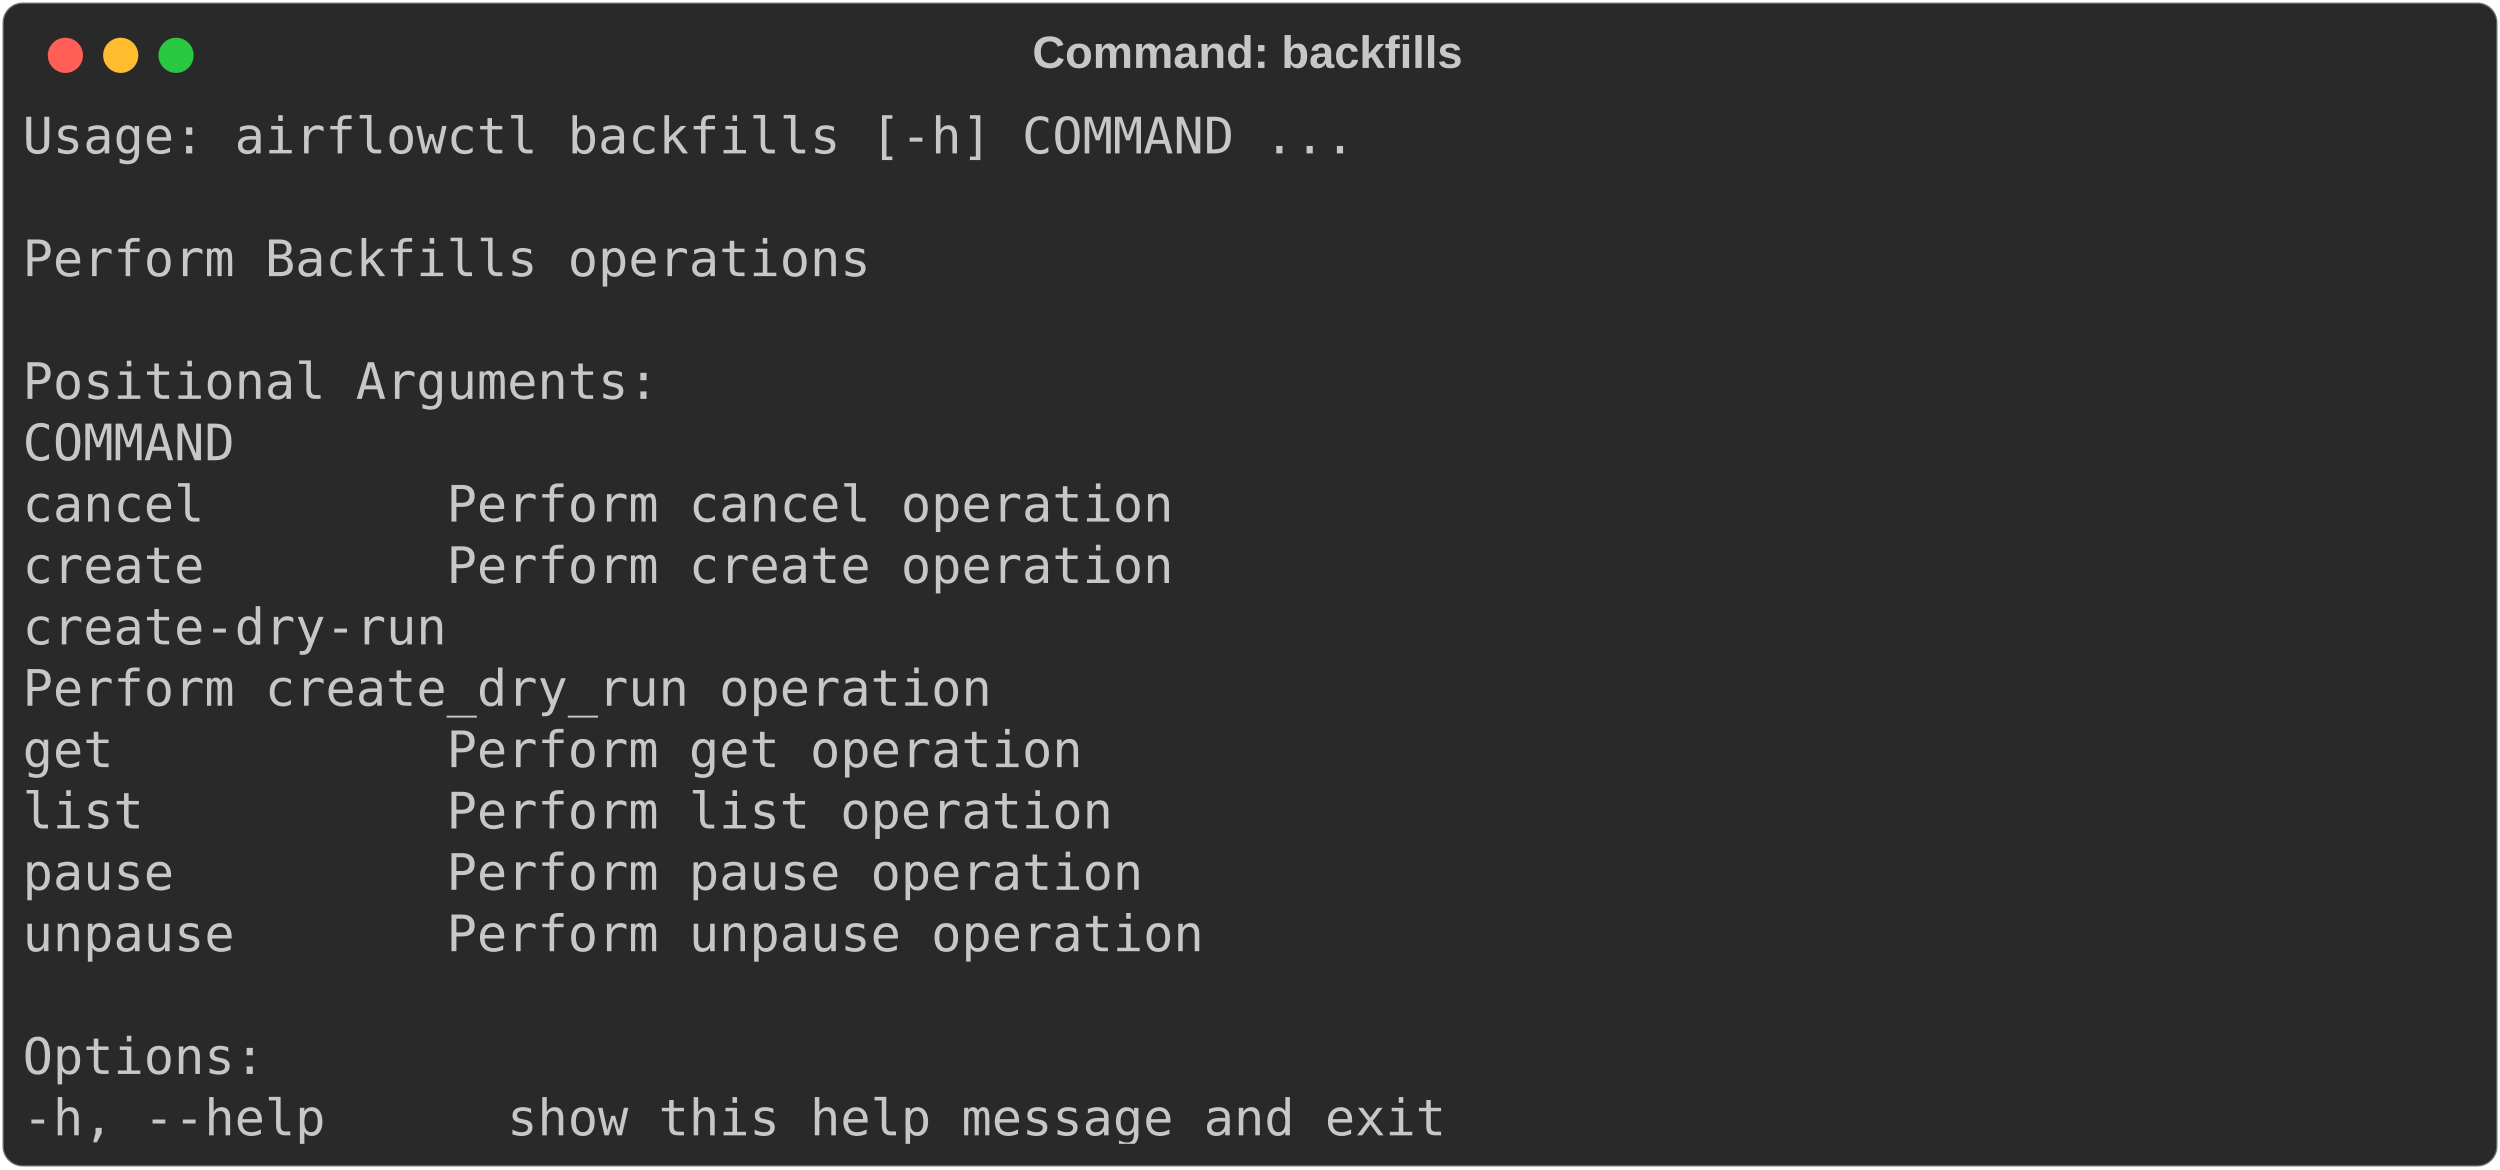
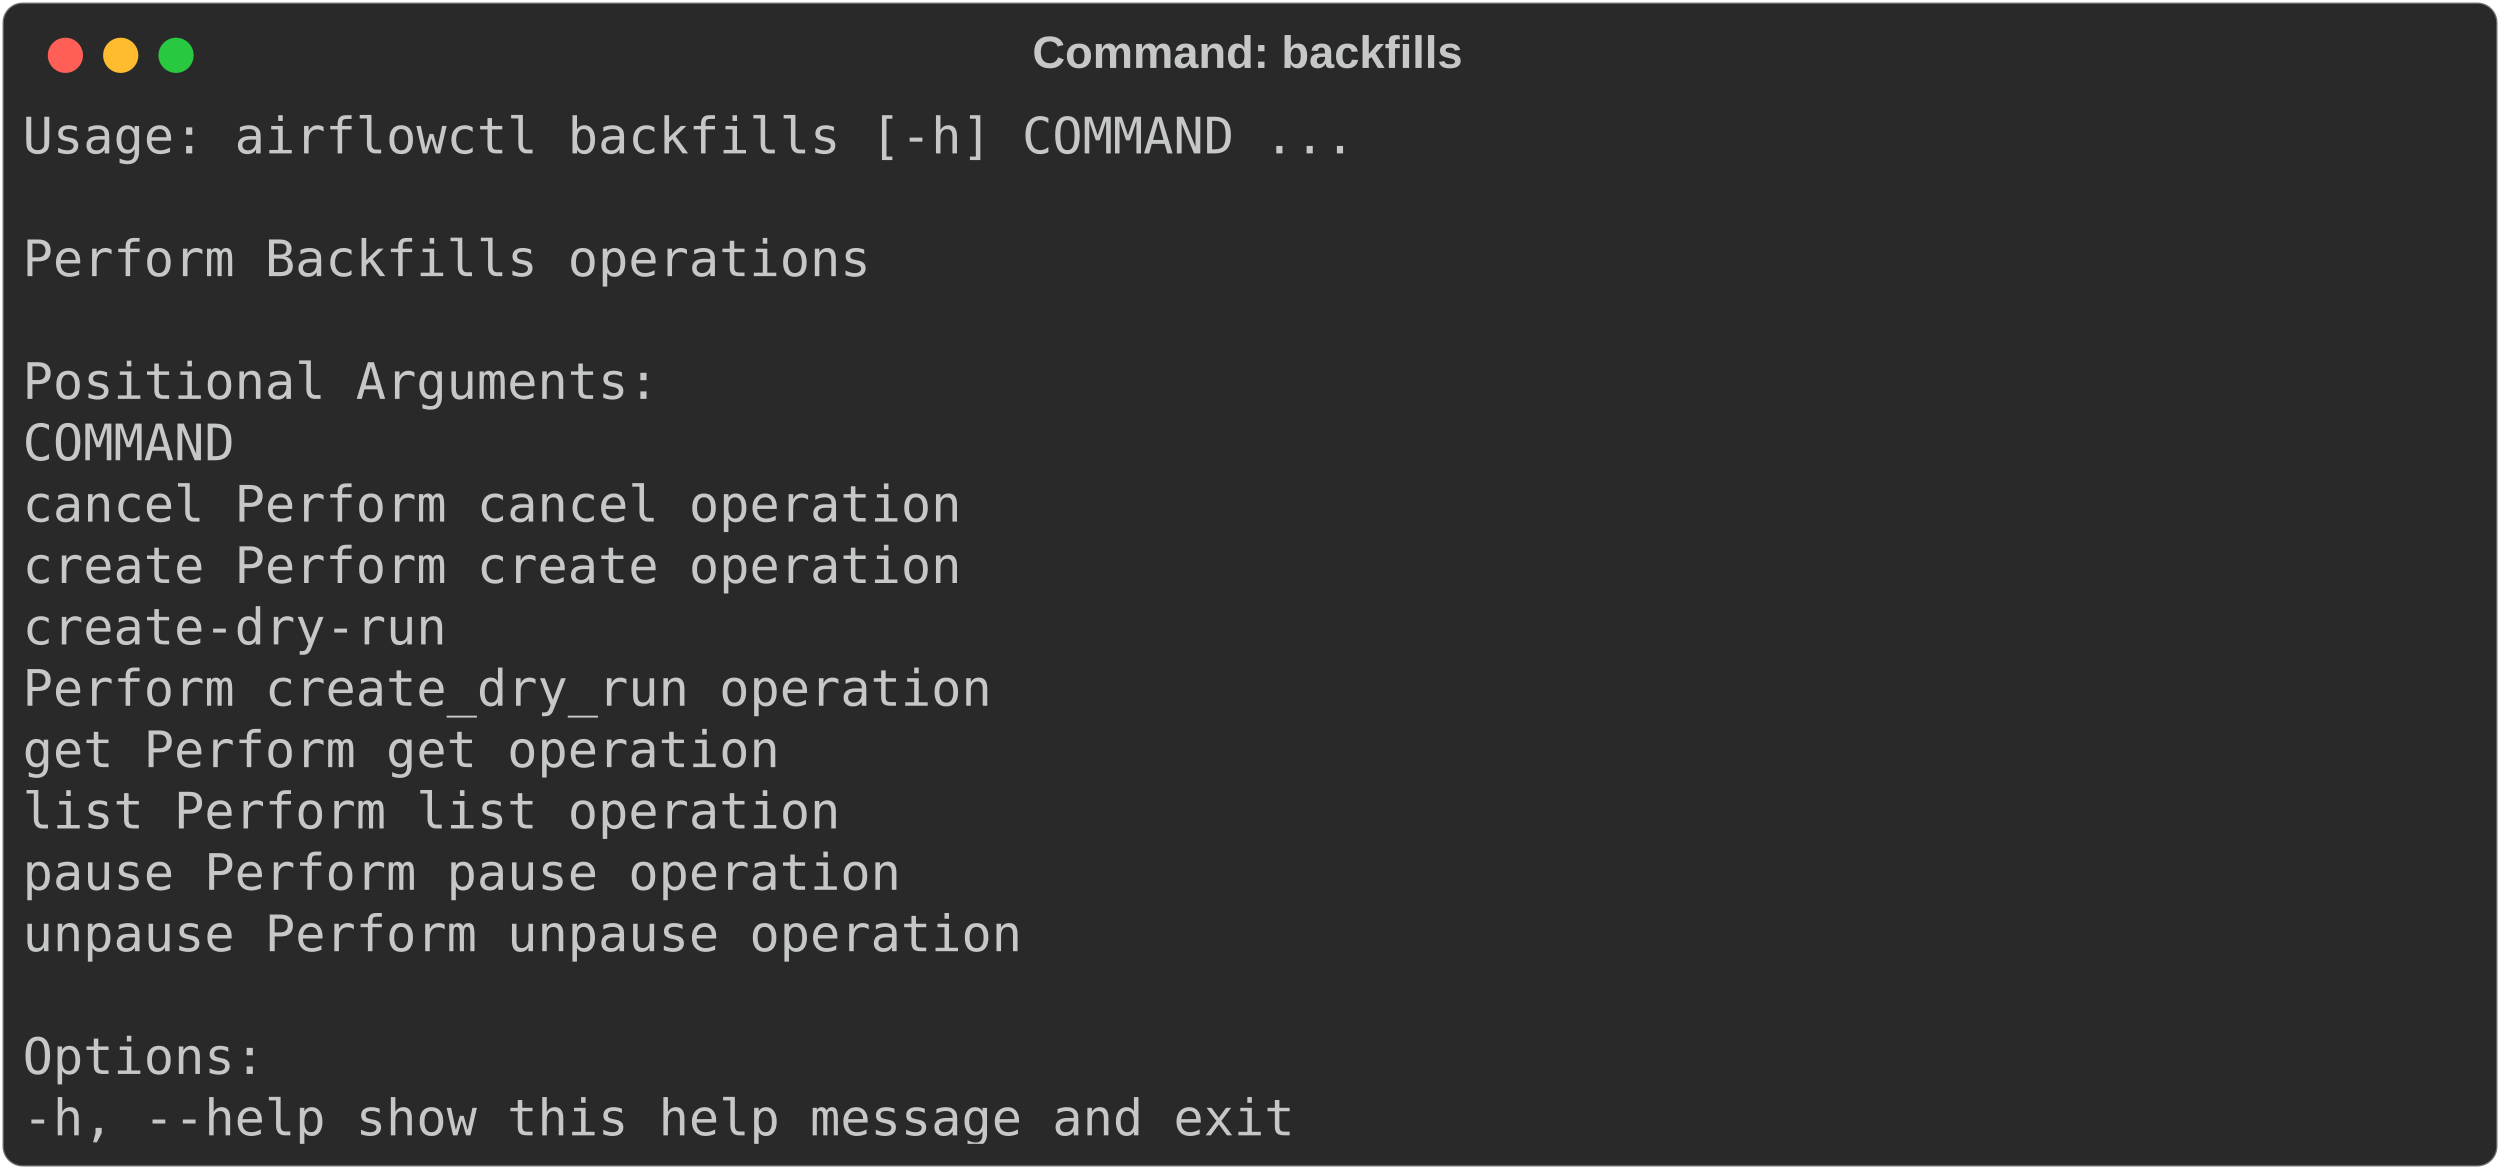
<svg xmlns="http://www.w3.org/2000/svg" class="rich-terminal" viewBox="0 0 994 464.8">
-   <style>
- 
-     @font-face {
-         font-family: "Fira Code";
-         src: local("FiraCode-Regular"),
-                 url("https://cdnjs.cloudflare.com/ajax/libs/firacode/6.2.0/woff2/FiraCode-Regular.woff2") format("woff2"),
-                 url("https://cdnjs.cloudflare.com/ajax/libs/firacode/6.2.0/woff/FiraCode-Regular.woff") format("woff");
-         font-style: normal;
-         font-weight: 400;
-     }
-     @font-face {
-         font-family: "Fira Code";
-         src: local("FiraCode-Bold"),
-                 url("https://cdnjs.cloudflare.com/ajax/libs/firacode/6.2.0/woff2/FiraCode-Bold.woff2") format("woff2"),
-                 url("https://cdnjs.cloudflare.com/ajax/libs/firacode/6.2.0/woff/FiraCode-Bold.woff") format("woff");
-         font-style: bold;
-         font-weight: 700;
-     }
- 
-     .terminal-3702003602-matrix {
-         font-family: Fira Code, monospace;
-         font-size: 20px;
-         line-height: 24.4px;
-         font-variant-east-asian: full-width;
-     }
- 
-     .terminal-3702003602-title {
-         font-size: 18px;
-         font-weight: bold;
-         font-family: arial;
-     }
- 
-     .terminal-3702003602-r1 { fill: #c5c8c6 }
-     </style>
+   <style>@font-face{font-family:"Fira Code";src:local("FiraCode-Regular"),url(https://cdnjs.cloudflare.com/ajax/libs/firacode/6.2.0/woff2/FiraCode-Regular.woff2) format("woff2"),url(https://cdnjs.cloudflare.com/ajax/libs/firacode/6.2.0/woff/FiraCode-Regular.woff) format("woff");font-style:normal;font-weight:400}@font-face{font-family:"Fira Code";src:local("FiraCode-Bold"),url(https://cdnjs.cloudflare.com/ajax/libs/firacode/6.2.0/woff2/FiraCode-Bold.woff2) format("woff2"),url(https://cdnjs.cloudflare.com/ajax/libs/firacode/6.2.0/woff/FiraCode-Bold.woff) format("woff");font-style:bold;font-weight:700}.terminal-3702003602-matrix{font-family:Fira Code,monospace;font-size:20px;line-height:24.4px;font-variant-east-asian:full-width}.terminal-3702003602-title{font-size:18px;font-weight:700;font-family:arial}.terminal-3702003602-r1{fill:#c5c8c6}</style>
  <defs>
    <clipPath id="terminal-3702003602-clip-terminal">
-       <rect x="0" y="0" width="975.0" height="413.8" />
+       <rect width="975" height="413.8" x="0" y="0" />
    </clipPath>
    <clipPath id="terminal-3702003602-line-0">
-       <rect x="0" y="1.5" width="976" height="24.65" />
+       <rect width="976" height="24.65" x="0" y="1.5" />
    </clipPath>
    <clipPath id="terminal-3702003602-line-1">
-       <rect x="0" y="25.9" width="976" height="24.65" />
+       <rect width="976" height="24.65" x="0" y="25.9" />
    </clipPath>
    <clipPath id="terminal-3702003602-line-2">
-       <rect x="0" y="50.3" width="976" height="24.65" />
+       <rect width="976" height="24.65" x="0" y="50.3" />
    </clipPath>
    <clipPath id="terminal-3702003602-line-3">
-       <rect x="0" y="74.7" width="976" height="24.65" />
+       <rect width="976" height="24.65" x="0" y="74.7" />
    </clipPath>
    <clipPath id="terminal-3702003602-line-4">
-       <rect x="0" y="99.1" width="976" height="24.65" />
+       <rect width="976" height="24.65" x="0" y="99.1" />
    </clipPath>
    <clipPath id="terminal-3702003602-line-5">
-       <rect x="0" y="123.5" width="976" height="24.65" />
+       <rect width="976" height="24.65" x="0" y="123.5" />
    </clipPath>
    <clipPath id="terminal-3702003602-line-6">
-       <rect x="0" y="147.9" width="976" height="24.65" />
+       <rect width="976" height="24.65" x="0" y="147.9" />
    </clipPath>
    <clipPath id="terminal-3702003602-line-7">
-       <rect x="0" y="172.3" width="976" height="24.65" />
+       <rect width="976" height="24.65" x="0" y="172.3" />
    </clipPath>
    <clipPath id="terminal-3702003602-line-8">
-       <rect x="0" y="196.7" width="976" height="24.65" />
+       <rect width="976" height="24.65" x="0" y="196.7" />
    </clipPath>
    <clipPath id="terminal-3702003602-line-9">
-       <rect x="0" y="221.1" width="976" height="24.65" />
+       <rect width="976" height="24.65" x="0" y="221.1" />
    </clipPath>
    <clipPath id="terminal-3702003602-line-10">
-       <rect x="0" y="245.5" width="976" height="24.65" />
+       <rect width="976" height="24.65" x="0" y="245.5" />
    </clipPath>
    <clipPath id="terminal-3702003602-line-11">
-       <rect x="0" y="269.9" width="976" height="24.65" />
+       <rect width="976" height="24.65" x="0" y="269.9" />
    </clipPath>
    <clipPath id="terminal-3702003602-line-12">
-       <rect x="0" y="294.3" width="976" height="24.65" />
+       <rect width="976" height="24.65" x="0" y="294.3" />
    </clipPath>
    <clipPath id="terminal-3702003602-line-13">
-       <rect x="0" y="318.7" width="976" height="24.65" />
+       <rect width="976" height="24.65" x="0" y="318.7" />
    </clipPath>
    <clipPath id="terminal-3702003602-line-14">
-       <rect x="0" y="343.1" width="976" height="24.65" />
+       <rect width="976" height="24.65" x="0" y="343.1" />
    </clipPath>
    <clipPath id="terminal-3702003602-line-15">
-       <rect x="0" y="367.5" width="976" height="24.65" />
+       <rect width="976" height="24.65" x="0" y="367.5" />
    </clipPath>
  </defs>
-   <rect fill="#292929" stroke="rgba(255,255,255,0.35)" stroke-width="1" x="1" y="1" width="992" height="462.8" rx="8" />
-   <text class="terminal-3702003602-title" fill="#c5c8c6" text-anchor="middle" x="496" y="27">Command: backfills</text>
+   <rect width="992" height="462.8" x="1" y="1" fill="#292929" stroke="rgba(255,255,255,0.35)" stroke-width="1" rx="8" />
+   <text x="496" y="27" fill="#c5c8c6" class="terminal-3702003602-title" text-anchor="middle">Command: backfills</text>
  <g transform="translate(26,22)">
    <circle cx="0" cy="0" r="7" fill="#ff5f57" />
    <circle cx="22" cy="0" r="7" fill="#febc2e" />
    <circle cx="44" cy="0" r="7" fill="#28c840" />
  </g>
-   <g transform="translate(9, 41)" clip-path="url(#terminal-3702003602-clip-terminal)">
+   <g clip-path="url(#terminal-3702003602-clip-terminal)" transform="translate(9, 41)">
    <g class="terminal-3702003602-matrix">
-       <text class="terminal-3702003602-r1" x="0" y="20" textLength="536.8" clip-path="url(#terminal-3702003602-line-0)">Usage: airflowctl backfills [-h] COMMAND ...</text>
-       <text class="terminal-3702003602-r1" x="976" y="20" textLength="12.2" clip-path="url(#terminal-3702003602-line-0)">
- </text>
-       <text class="terminal-3702003602-r1" x="976" y="44.4" textLength="12.2" clip-path="url(#terminal-3702003602-line-1)">
- </text>
-       <text class="terminal-3702003602-r1" x="0" y="68.8" textLength="341.6" clip-path="url(#terminal-3702003602-line-2)">Perform Backfills operations</text>
-       <text class="terminal-3702003602-r1" x="976" y="68.8" textLength="12.2" clip-path="url(#terminal-3702003602-line-2)">
- </text>
-       <text class="terminal-3702003602-r1" x="976" y="93.2" textLength="12.2" clip-path="url(#terminal-3702003602-line-3)">
- </text>
-       <text class="terminal-3702003602-r1" x="0" y="117.6" textLength="256.2" clip-path="url(#terminal-3702003602-line-4)">Positional Arguments:</text>
-       <text class="terminal-3702003602-r1" x="976" y="117.6" textLength="12.2" clip-path="url(#terminal-3702003602-line-4)">
- </text>
-       <text class="terminal-3702003602-r1" x="0" y="142" textLength="109.8" clip-path="url(#terminal-3702003602-line-5)">  COMMAND</text>
-       <text class="terminal-3702003602-r1" x="976" y="142" textLength="12.2" clip-path="url(#terminal-3702003602-line-5)">
- </text>
-       <text class="terminal-3702003602-r1" x="0" y="166.4" textLength="512.4" clip-path="url(#terminal-3702003602-line-6)">    cancel        Perform cancel operation</text>
-       <text class="terminal-3702003602-r1" x="976" y="166.4" textLength="12.2" clip-path="url(#terminal-3702003602-line-6)">
- </text>
-       <text class="terminal-3702003602-r1" x="0" y="190.8" textLength="512.4" clip-path="url(#terminal-3702003602-line-7)">    create        Perform create operation</text>
-       <text class="terminal-3702003602-r1" x="976" y="190.8" textLength="12.2" clip-path="url(#terminal-3702003602-line-7)">
- </text>
-       <text class="terminal-3702003602-r1" x="0" y="215.2" textLength="219.6" clip-path="url(#terminal-3702003602-line-8)">    create-dry-run</text>
-       <text class="terminal-3702003602-r1" x="976" y="215.2" textLength="12.2" clip-path="url(#terminal-3702003602-line-8)">
- </text>
-       <text class="terminal-3702003602-r1" x="0" y="239.6" textLength="610" clip-path="url(#terminal-3702003602-line-9)">                  Perform create_dry_run operation</text>
-       <text class="terminal-3702003602-r1" x="976" y="239.6" textLength="12.2" clip-path="url(#terminal-3702003602-line-9)">
- </text>
-       <text class="terminal-3702003602-r1" x="0" y="264" textLength="475.8" clip-path="url(#terminal-3702003602-line-10)">    get           Perform get operation</text>
-       <text class="terminal-3702003602-r1" x="976" y="264" textLength="12.2" clip-path="url(#terminal-3702003602-line-10)">
- </text>
-       <text class="terminal-3702003602-r1" x="0" y="288.4" textLength="488" clip-path="url(#terminal-3702003602-line-11)">    list          Perform list operation</text>
-       <text class="terminal-3702003602-r1" x="976" y="288.4" textLength="12.2" clip-path="url(#terminal-3702003602-line-11)">
- </text>
-       <text class="terminal-3702003602-r1" x="0" y="312.8" textLength="500.2" clip-path="url(#terminal-3702003602-line-12)">    pause         Perform pause operation</text>
-       <text class="terminal-3702003602-r1" x="976" y="312.8" textLength="12.2" clip-path="url(#terminal-3702003602-line-12)">
- </text>
-       <text class="terminal-3702003602-r1" x="0" y="337.2" textLength="524.6" clip-path="url(#terminal-3702003602-line-13)">    unpause       Perform unpause operation</text>
-       <text class="terminal-3702003602-r1" x="976" y="337.2" textLength="12.2" clip-path="url(#terminal-3702003602-line-13)">
- </text>
-       <text class="terminal-3702003602-r1" x="976" y="361.6" textLength="12.2" clip-path="url(#terminal-3702003602-line-14)">
- </text>
-       <text class="terminal-3702003602-r1" x="0" y="386" textLength="97.6" clip-path="url(#terminal-3702003602-line-15)">Options:</text>
-       <text class="terminal-3702003602-r1" x="976" y="386" textLength="12.2" clip-path="url(#terminal-3702003602-line-15)">
- </text>
-       <text class="terminal-3702003602-r1" x="0" y="410.4" textLength="597.8" clip-path="url(#terminal-3702003602-line-16)">  -h, --help      show this help message and exit</text>
-       <text class="terminal-3702003602-r1" x="976" y="410.4" textLength="12.2" clip-path="url(#terminal-3702003602-line-16)">
- </text>
+       <text x="0" y="20" class="terminal-3702003602-r1" clip-path="url(#terminal-3702003602-line-0)" textLength="536.8">Usage: airflowctl backfills [-h] COMMAND ...</text>
+       <text x="0" y="68.8" class="terminal-3702003602-r1" clip-path="url(#terminal-3702003602-line-2)" textLength="341.6">Perform Backfills operations</text>
+       <text x="0" y="117.6" class="terminal-3702003602-r1" clip-path="url(#terminal-3702003602-line-4)" textLength="256.2">Positional Arguments:</text>
+       <text x="0" y="142" class="terminal-3702003602-r1" clip-path="url(#terminal-3702003602-line-5)" textLength="109.8">COMMAND</text>
+       <text x="0" y="166.4" class="terminal-3702003602-r1" clip-path="url(#terminal-3702003602-line-6)" textLength="512.4">cancel Perform cancel operation</text>
+       <text x="0" y="190.8" class="terminal-3702003602-r1" clip-path="url(#terminal-3702003602-line-7)" textLength="512.4">create Perform create operation</text>
+       <text x="0" y="215.2" class="terminal-3702003602-r1" clip-path="url(#terminal-3702003602-line-8)" textLength="219.6">create-dry-run</text>
+       <text x="0" y="239.6" class="terminal-3702003602-r1" clip-path="url(#terminal-3702003602-line-9)" textLength="610">Perform create_dry_run operation</text>
+       <text x="0" y="264" class="terminal-3702003602-r1" clip-path="url(#terminal-3702003602-line-10)" textLength="475.8">get Perform get operation</text>
+       <text x="0" y="288.4" class="terminal-3702003602-r1" clip-path="url(#terminal-3702003602-line-11)" textLength="488">list Perform list operation</text>
+       <text x="0" y="312.8" class="terminal-3702003602-r1" clip-path="url(#terminal-3702003602-line-12)" textLength="500.2">pause Perform pause operation</text>
+       <text x="0" y="337.2" class="terminal-3702003602-r1" clip-path="url(#terminal-3702003602-line-13)" textLength="524.6">unpause Perform unpause operation</text>
+       <text x="0" y="386" class="terminal-3702003602-r1" clip-path="url(#terminal-3702003602-line-15)" textLength="97.6">Options:</text>
+       <text x="0" y="410.4" class="terminal-3702003602-r1" clip-path="url(#terminal-3702003602-line-16)" textLength="597.8">-h, --help show this help message and exit</text>
    </g>
  </g>
</svg>
